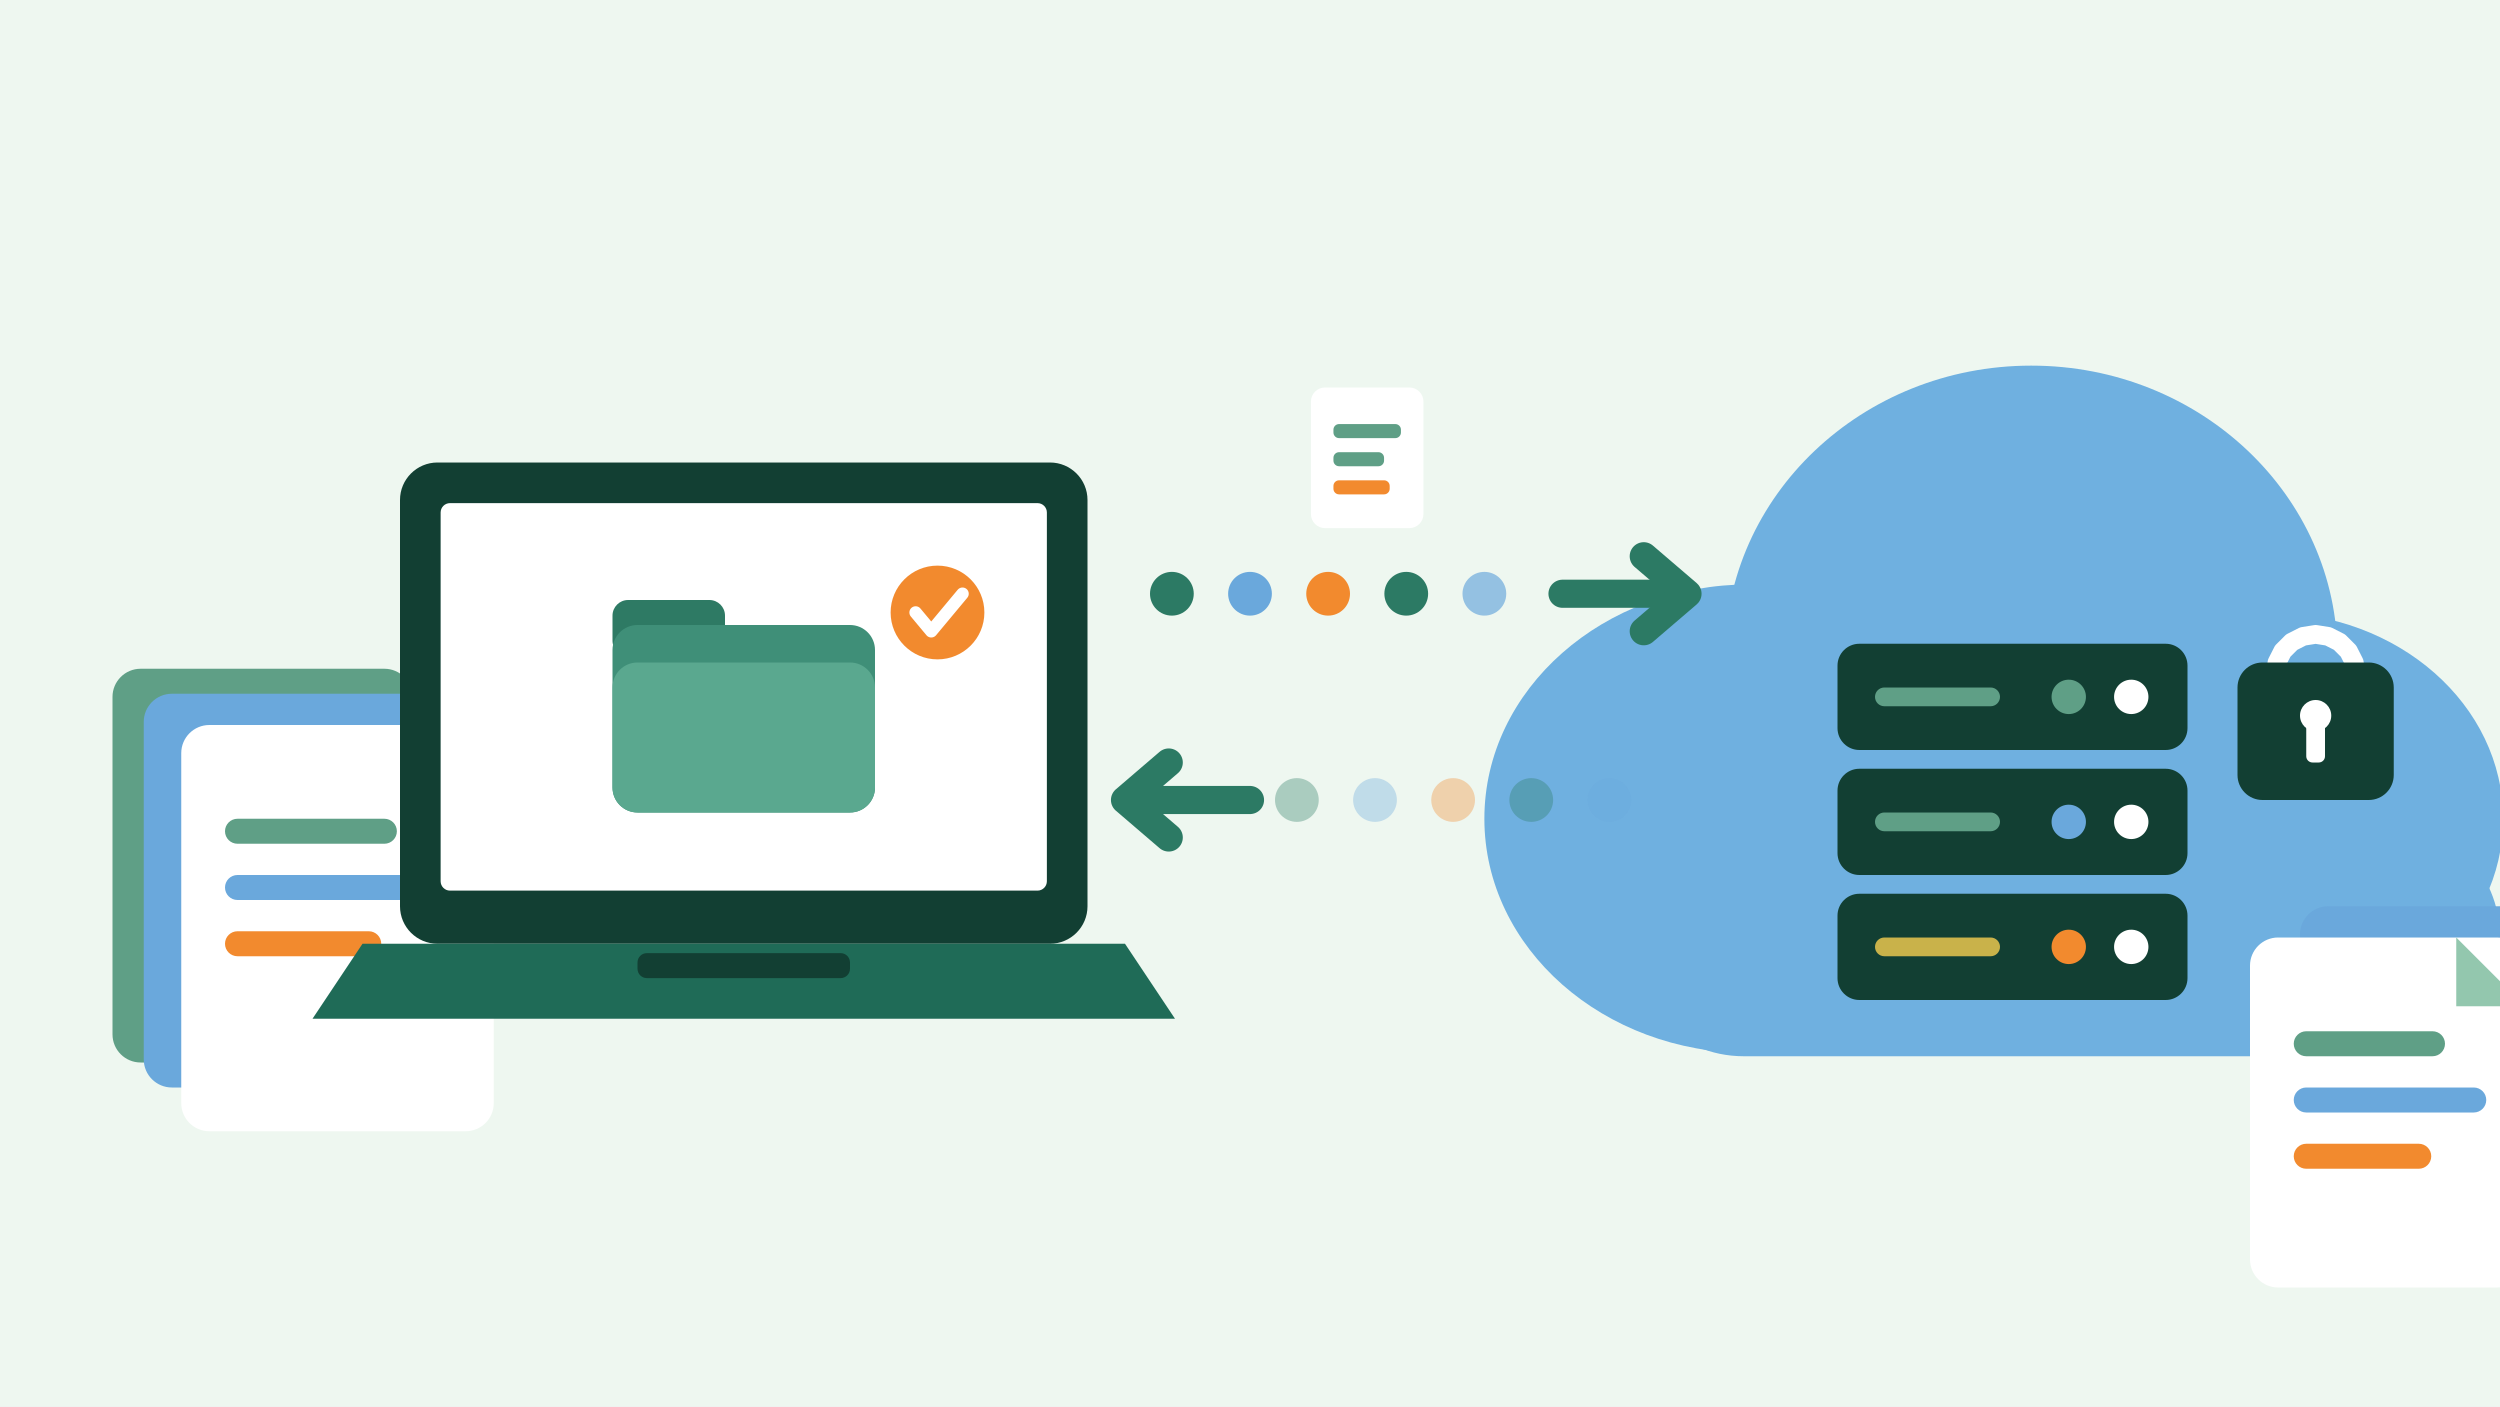
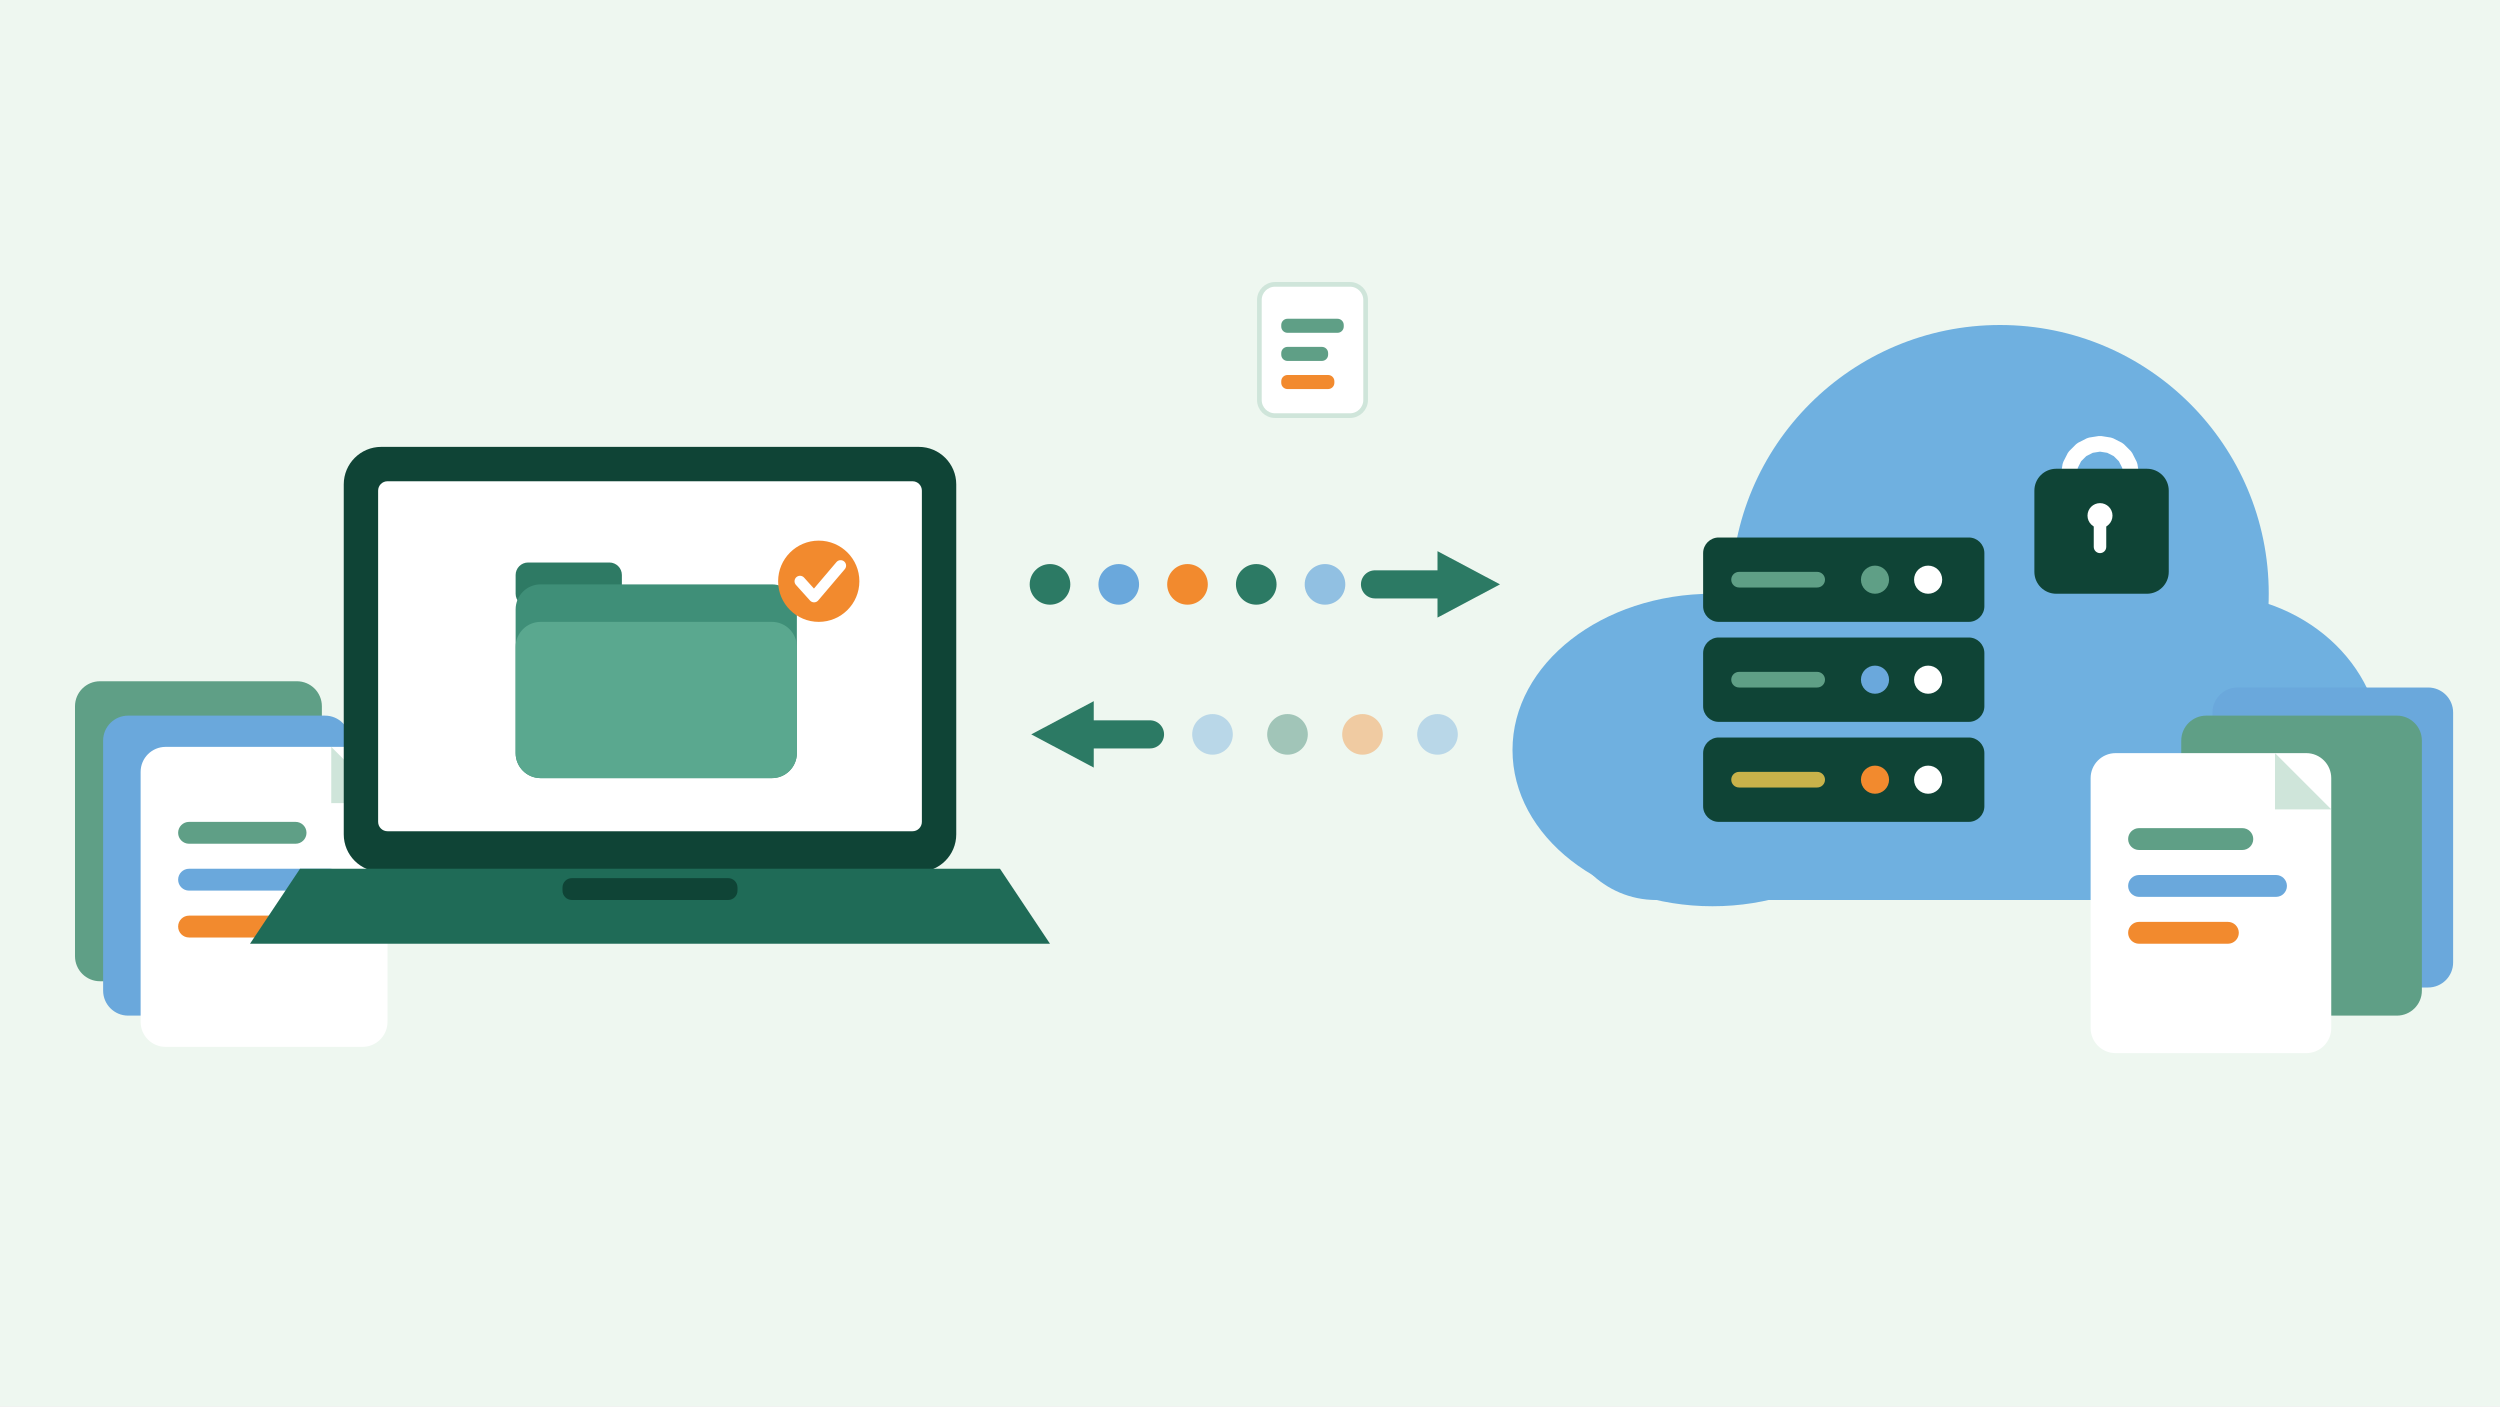
<svg xmlns="http://www.w3.org/2000/svg" viewBox="0 0 800 450" role="img">
  <g>
    <g>
      <rect x="0" y="0" width="800" height="450" fill="#eef7f0" />
    </g>
  </g>
  <g>
    <g>
-       <rect x="36" y="214" width="96" height="126" rx="9" fill="#5f9f86" />
-     </g>
-     <g>
-       <rect x="46" y="222" width="96" height="126" rx="9" fill="#6aa8dc" />
-     </g>
-     <g>
-       <rect x="58" y="232" width="100" height="130" rx="9" fill="#ffffff" />
-     </g>
-     <g>
-       <path d="M136 232 C136 232 158 254 158 254 C158 254 136 254 136 254 C136 254 136 232 136 232Z" fill="#93c7ae" />
-     </g>
-     <g>
-       <rect x="72" y="262" width="55" height="8" rx="4" fill="#5f9f86" />
-     </g>
-     <g>
-       <rect x="72" y="280" width="70" height="8" rx="4" fill="#6aa8dc" />
-     </g>
-     <g>
-       <rect x="72" y="298" width="50" height="8" rx="4" fill="#f28a2e" />
-     </g>
-   </g>
-   <g>
-     <g>
-       <rect x="128" y="148" width="220" height="154" rx="12" fill="#123f33" />
-     </g>
-     <g>
-       <rect x="141" y="161" width="194" height="124" rx="3" fill="#ffffff" />
-     </g>
-     <g>
-       <path d="M116 302 C116 302 360 302 360 302 C360 302 376 326 376 326 C376 326 100 326 100 326 C100 326 116 302 116 302Z" fill="#1f6b57" />
-     </g>
-     <g>
-       <rect x="204" y="305" width="68" height="8" rx="3" fill="#123f33" />
-     </g>
-   </g>
-   <g transform="translate(196 226)">
-     <g>
-       <rect x="0" y="-34" width="36" height="18" rx="5" fill="#2e7a64" />
-     </g>
-     <g>
-       <rect x="0" y="-26" width="84" height="60" rx="8" fill="#3f8f78" />
-     </g>
-     <g>
-       <rect x="0" y="-14" width="84" height="48" rx="8" fill="#5aa88f" />
-     </g>
-   </g>
-   <g transform="translate(300 196)">
-     <g>
-       <ellipse cx="0" cy="0" rx="15" ry="15" fill="#f28a2e" />
-     </g>
-     <g>
-       <path d="M-7 0 C-7 0 -2 6 -2 6 C-2 6 8 -6 8 -6" fill="none" stroke="#ffffff" stroke-width="4" stroke-linecap="round" stroke-linejoin="round" />
-     </g>
-   </g>
-   <g>
-     <g>
-       <ellipse cx="560" cy="262" rx="85" ry="75" fill="#6fb0e0" />
-       <ellipse cx="650" cy="210" rx="98" ry="93" fill="#6fb0e0" />
-       <ellipse cx="726" cy="262" rx="75" ry="66" fill="#6fb0e0" />
-       <rect x="520" y="262" width="280" height="76" rx="38" fill="#6fb0e0" />
-     </g>
-   </g>
-   <g>
-     <g>
-       <rect x="588" y="206" width="112" height="34" rx="7" fill="#123f33" />
-     </g>
-     <g>
-       <rect x="600" y="220" width="40" height="6" rx="3" fill="#5f9f86" />
-     </g>
-     <g>
-       <ellipse cx="662" cy="223" rx="5.5" ry="5.5" fill="#5f9f86" />
-     </g>
-     <g>
-       <ellipse cx="682" cy="223" rx="5.5" ry="5.5" fill="#ffffff" />
-     </g>
-   </g>
-   <g>
-     <g>
-       <rect x="588" y="246" width="112" height="34" rx="7" fill="#123f33" />
-     </g>
-     <g>
-       <rect x="600" y="260" width="40" height="6" rx="3" fill="#5f9f86" />
-     </g>
-     <g>
-       <ellipse cx="662" cy="263" rx="5.5" ry="5.5" fill="#6aa8dc" />
-     </g>
-     <g>
-       <ellipse cx="682" cy="263" rx="5.5" ry="5.5" fill="#ffffff" />
-     </g>
-   </g>
-   <g>
-     <g>
-       <rect x="588" y="286" width="112" height="34" rx="7" fill="#123f33" />
-     </g>
-     <g>
-       <rect x="600" y="300" width="40" height="6" rx="3" fill="#c9b24a" />
-     </g>
-     <g>
-       <ellipse cx="662" cy="303" rx="5.5" ry="5.5" fill="#f28a2e" />
-     </g>
-     <g>
-       <ellipse cx="682" cy="303" rx="5.5" ry="5.5" fill="#ffffff" />
-     </g>
-   </g>
-   <g>
-     <g>
-       <path d="M728 216 C728 216 728.64 211.98 728.64 211.98 C728.64 211.98 730.48 208.36 730.48 208.36 C730.48 208.36 733.36 205.48 733.36 205.48 C733.36 205.48 736.98 203.64 736.98 203.64 C736.98 203.64 741 203 741 203 C741 203 745.02 203.64 745.02 203.64 C745.02 203.64 748.64 205.48 748.64 205.48 C748.64 205.48 751.52 208.36 751.52 208.36 C751.52 208.36 753.36 211.98 753.36 211.98 C753.36 211.98 754 216 754 216" fill="none" stroke="#ffffff" stroke-width="6" stroke-linecap="round" stroke-linejoin="round" />
-     </g>
-     <g>
-       <rect x="716" y="212" width="50" height="44" rx="8" fill="#123f33" />
-     </g>
-     <g>
-       <ellipse cx="741" cy="229" rx="5" ry="5" fill="#ffffff" />
-       <rect x="738" y="230" width="6" height="14" rx="2" fill="#ffffff" />
-     </g>
-   </g>
-   <g>
-     <g>
-       <rect x="736" y="290" width="84" height="112" rx="9" fill="#6aa8dc" />
-     </g>
-     <g>
-       <rect x="720" y="300" width="88" height="112" rx="9" fill="#ffffff" />
-     </g>
-     <g>
-       <path d="M786 300 C786 300 808 322 808 322 C808 322 786 322 786 322 C786 322 786 300 786 300Z" fill="#93c7ae" />
-     </g>
-     <g>
-       <rect x="734" y="330" width="48.4" height="8" rx="4" fill="#5f9f86" />
-     </g>
-     <g>
-       <rect x="734" y="348" width="61.6" height="8" rx="4" fill="#6aa8dc" />
-     </g>
-     <g>
-       <rect x="734" y="366" width="44" height="8" rx="4" fill="#f28a2e" />
-     </g>
-   </g>
-   <g transform="translate(519 190) translate(-519 -190)">
-     <g>
-       <path d="M500 190 C500 190 538 190 538 190" fill="none" stroke="#2c7a64" stroke-width="9" stroke-linecap="round" stroke-linejoin="round" />
-       <path d="M526 178 C526 178 540 190 540 190 C540 190 526 202 526 202" fill="none" stroke="#2c7a64" stroke-width="9" stroke-linecap="round" stroke-linejoin="round" />
-     </g>
-   </g>
-   <g transform="translate(381 256) translate(-381 -256)">
-     <g>
-       <path d="M400 256 C400 256 362 256 362 256" fill="none" stroke="#2c7a64" stroke-width="9" stroke-linecap="round" stroke-linejoin="round" />
-       <path d="M374 244 C374 244 360 256 360 256 C360 256 374 268 374 268" fill="none" stroke="#2c7a64" stroke-width="9" stroke-linecap="round" stroke-linejoin="round" />
-     </g>
-   </g>
-   <g transform="translate(375 190)">
-     <g>
-       <ellipse cx="0" cy="0" rx="7" ry="7" fill="#2c7a64" />
-     </g>
-   </g>
-   <g transform="translate(515 256)" opacity="0.35">
-     <g>
-       <ellipse cx="0" cy="0" rx="7" ry="7" fill="#6aa8dc" />
-     </g>
-   </g>
-   <g transform="translate(400 190)">
-     <g>
-       <ellipse cx="0" cy="0" rx="7" ry="7" fill="#6aa8dc" />
-     </g>
-   </g>
-   <g transform="translate(490 256)" opacity="0.35">
-     <g>
-       <ellipse cx="0" cy="0" rx="7" ry="7" fill="#2c7a64" />
-     </g>
-   </g>
-   <g transform="translate(425 190)">
-     <g>
-       <ellipse cx="0" cy="0" rx="7" ry="7" fill="#f28a2e" />
-     </g>
-   </g>
-   <g transform="translate(465 256)" opacity="0.35">
-     <g>
-       <ellipse cx="0" cy="0" rx="7" ry="7" fill="#f28a2e" />
-     </g>
-   </g>
-   <g transform="translate(450 190)">
-     <g>
-       <ellipse cx="0" cy="0" rx="7" ry="7" fill="#2c7a64" />
-     </g>
-   </g>
-   <g transform="translate(440 256)" opacity="0.35">
-     <g>
-       <ellipse cx="0" cy="0" rx="7" ry="7" fill="#6aa8dc" />
-     </g>
-   </g>
-   <g transform="translate(475 190)" opacity="0.68">
-     <g>
-       <ellipse cx="0" cy="0" rx="7" ry="7" fill="#6aa8dc" />
-     </g>
-   </g>
-   <g transform="translate(415 256)" opacity="0.35">
-     <g>
-       <ellipse cx="0" cy="0" rx="7" ry="7" fill="#2c7a64" />
-     </g>
-   </g>
-   <g transform="translate(437.5 146.5) scale(0.9 0.9)">
-     <g>
-       <rect x="-20" y="-25" width="40" height="50" rx="5" fill="#ffffff" />
-     </g>
-     <g>
-       <rect x="-12" y="-12" width="24" height="5" rx="2" fill="#5f9f86" />
-       <rect x="-12" y="-2" width="18" height="5" rx="2" fill="#5f9f86" />
-     </g>
-     <g>
-       <rect x="-12" y="8" width="20" height="5" rx="2" fill="#f28a2e" />
+       <rect x="24" y="218" width="79" height="96" rx="8" fill="#5f9f86" />
+     </g>
+     <g>
+       <rect x="33" y="229" width="79" height="96" rx="8" fill="#6aa8dc" />
+     </g>
+     <g>
+       <rect x="45" y="239" width="79" height="96" rx="8" fill="#ffffff" />
+     </g>
+     <g>
+       <path d="M106 239 C106 239 124 257 124 257 C124 257 106 257 106 257 C106 257 106 239 106 239Z" fill="#cfe5da" />
+     </g>
+     <g>
+       <rect x="57" y="263" width="41.08" height="7" rx="3.5" fill="#5f9f86" />
+     </g>
+     <g>
+       <rect x="57" y="278" width="52.14" height="7" rx="3.5" fill="#6aa8dc" />
+     </g>
+     <g>
+       <rect x="57" y="293" width="36.34" height="7" rx="3.5" fill="#f28a2e" />
+     </g>
+   </g>
+   <g>
+     <g>
+       <rect x="110" y="143" width="196" height="136" rx="12" fill="#0f4436" />
+     </g>
+     <g>
+       <rect x="121" y="154" width="174" height="112" rx="3" fill="#ffffff" />
+     </g>
+     <g>
+       <path d="M96 278 C96 278 320 278 320 278 C320 278 336 302 336 302 C336 302 80 302 80 302 C80 302 96 278 96 278Z" fill="#1f6b57" />
+     </g>
+     <g>
+       <rect x="180" y="281" width="56" height="7" rx="3" fill="#0f4436" />
+     </g>
+   </g>
+   <g transform="translate(210 218) translate(-210 -218)">
+     <g>
+       <rect x="165" y="180" width="34" height="14" rx="4" fill="#2e7a64" />
+     </g>
+     <g>
+       <rect x="165" y="187" width="90" height="62" rx="8" fill="#3f8f78" />
+     </g>
+     <g>
+       <rect x="165" y="199" width="90" height="50" rx="8" fill="#5aa88f" />
+     </g>
+   </g>
+   <g transform="translate(262 186)">
+     <g>
+       <ellipse cx="0" cy="0" rx="13" ry="13" fill="#f28a2e" />
+     </g>
+     <g>
+       <path d="M-6 0 C-6 0 -1.5 5 -1.5 5 C-1.5 5 7 -5 7 -5" fill="none" stroke="#ffffff" stroke-width="3.5" stroke-linecap="round" stroke-linejoin="round" />
+     </g>
+   </g>
+   <g>
+     <g>
+       <ellipse cx="548" cy="240" rx="64" ry="50" fill="#6fb0e0" />
+       <ellipse cx="640" cy="190" rx="86" ry="86" fill="#6fb0e0" />
+       <ellipse cx="706" cy="240" rx="56" ry="50" fill="#6fb0e0" />
+       <rect x="500" y="228" width="246" height="60" rx="30" fill="#6fb0e0" />
+     </g>
+   </g>
+   <g>
+     <g>
+       <rect x="545" y="172" width="90" height="27" rx="5" fill="#0f4436" />
+     </g>
+     <g>
+       <rect x="554" y="183" width="30" height="5" rx="2.5" fill="#5f9f86" />
+     </g>
+     <g>
+       <ellipse cx="600" cy="185.5" rx="4.5" ry="4.5" fill="#5f9f86" />
+     </g>
+     <g>
+       <ellipse cx="617" cy="185.5" rx="4.5" ry="4.5" fill="#ffffff" />
+     </g>
+   </g>
+   <g>
+     <g>
+       <rect x="545" y="204" width="90" height="27" rx="5" fill="#0f4436" />
+     </g>
+     <g>
+       <rect x="554" y="215" width="30" height="5" rx="2.5" fill="#5f9f86" />
+     </g>
+     <g>
+       <ellipse cx="600" cy="217.5" rx="4.5" ry="4.5" fill="#6aa8dc" />
+     </g>
+     <g>
+       <ellipse cx="617" cy="217.5" rx="4.5" ry="4.5" fill="#ffffff" />
+     </g>
+   </g>
+   <g>
+     <g>
+       <rect x="545" y="236" width="90" height="27" rx="5" fill="#0f4436" />
+     </g>
+     <g>
+       <rect x="554" y="247" width="30" height="5" rx="2.5" fill="#c9b24a" />
+     </g>
+     <g>
+       <ellipse cx="600" cy="249.5" rx="4.5" ry="4.5" fill="#f28a2e" />
+     </g>
+     <g>
+       <ellipse cx="617" cy="249.5" rx="4.5" ry="4.5" fill="#ffffff" />
+     </g>
+   </g>
+   <g>
+     <g>
+       <path d="M662 152 C662 152 662.49 148.91 662.49 148.91 C662.49 148.91 663.91 146.12 663.91 146.12 C663.91 146.12 666.12 143.91 666.12 143.91 C666.12 143.91 668.91 142.49 668.91 142.49 C668.91 142.49 672 142 672 142 C672 142 675.09 142.49 675.09 142.49 C675.09 142.49 677.88 143.91 677.88 143.91 C677.88 143.91 680.09 146.12 680.09 146.12 C680.09 146.12 681.51 148.91 681.51 148.91 C681.51 148.91 682 152 682 152" fill="none" stroke="#ffffff" stroke-width="5" stroke-linecap="round" stroke-linejoin="round" />
+     </g>
+     <g>
+       <rect x="651" y="150" width="43" height="40" rx="7" fill="#0f4436" />
+     </g>
+     <g>
+       <ellipse cx="672" cy="165" rx="4" ry="4" fill="#ffffff" />
+       <rect x="670" y="166" width="4" height="11" rx="2" fill="#ffffff" />
+     </g>
+   </g>
+   <g>
+     <g>
+       <rect x="708" y="220" width="77" height="96" rx="8" fill="#6aa8dc" />
+     </g>
+     <g>
+       <rect x="698" y="229" width="77" height="96" rx="8" fill="#5f9f86" />
+     </g>
+     <g>
+       <rect x="669" y="241" width="77" height="96" rx="8" fill="#ffffff" />
+     </g>
+     <g>
+       <path d="M728 241 C728 241 746 259 746 259 C746 259 728 259 728 259 C728 259 728 241 728 241Z" fill="#cfe5da" />
+     </g>
+     <g>
+       <rect x="681" y="265" width="40.04" height="7" rx="3.5" fill="#5f9f86" />
+     </g>
+     <g>
+       <rect x="681" y="280" width="50.82" height="7" rx="3.5" fill="#6aa8dc" />
+     </g>
+     <g>
+       <rect x="681" y="295" width="35.42" height="7" rx="3.5" fill="#f28a2e" />
+     </g>
+   </g>
+   <g transform="translate(336 187)">
+     <g>
+       <ellipse cx="0" cy="0" rx="6.5" ry="6.5" fill="#2c7a64" />
+     </g>
+   </g>
+   <g transform="translate(358 187)">
+     <g>
+       <ellipse cx="0" cy="0" rx="6.5" ry="6.5" fill="#6aa8dc" />
+     </g>
+   </g>
+   <g transform="translate(380 187)">
+     <g>
+       <ellipse cx="0" cy="0" rx="6.5" ry="6.5" fill="#f28a2e" />
+     </g>
+   </g>
+   <g transform="translate(402 187)">
+     <g>
+       <ellipse cx="0" cy="0" rx="6.5" ry="6.5" fill="#2c7a64" />
+     </g>
+   </g>
+   <g transform="translate(424 187)" opacity="0.7">
+     <g>
+       <ellipse cx="0" cy="0" rx="6.5" ry="6.5" fill="#6aa8dc" />
+     </g>
+   </g>
+   <g transform="translate(460 235)" opacity="0.4">
+     <g>
+       <ellipse cx="0" cy="0" rx="6.5" ry="6.5" fill="#6aa8dc" />
+     </g>
+   </g>
+   <g transform="translate(436 235)" opacity="0.4">
+     <g>
+       <ellipse cx="0" cy="0" rx="6.5" ry="6.5" fill="#f28a2e" />
+     </g>
+   </g>
+   <g transform="translate(412 235)" opacity="0.4">
+     <g>
+       <ellipse cx="0" cy="0" rx="6.5" ry="6.5" fill="#2c7a64" />
+     </g>
+   </g>
+   <g transform="translate(388 235)" opacity="0.4">
+     <g>
+       <ellipse cx="0" cy="0" rx="6.5" ry="6.5" fill="#6aa8dc" />
+     </g>
+   </g>
+   <g transform="translate(460 187) translate(-460 -187)">
+     <g>
+       <path d="M440 187 C440 187 462 187 462 187" fill="none" stroke="#2c7a64" stroke-width="9" stroke-linecap="round" stroke-linejoin="round" />
+     </g>
+     <g>
+       <path d="M480 187 C480 187 460 197.63 460 197.63 C460 197.63 460 176.37 460 176.37 C460 176.37 480 187 480 187Z" fill="#2c7a64" />
+     </g>
+   </g>
+   <g transform="translate(350 235) translate(-350 -235)">
+     <g>
+       <path d="M368 235 C368 235 348 235 348 235" fill="none" stroke="#2c7a64" stroke-width="9" stroke-linecap="round" stroke-linejoin="round" />
+     </g>
+     <g>
+       <path d="M330 235 C330 235 350 224.37 350 224.37 C350 224.37 350 245.63 350 245.63 C350 245.63 330 235 330 235Z" fill="#2c7a64" />
+     </g>
+   </g>
+   <g transform="translate(420 112)">
+     <g>
+       <rect x="-17" y="-21" width="34" height="42" rx="5" fill="#ffffff" stroke="#cfe5da" stroke-width="1.5" stroke-linecap="round" stroke-linejoin="round" />
+     </g>
+     <g>
+       <rect x="-10" y="-10" width="20" height="4.5" rx="2" fill="#5f9f86" />
+       <rect x="-10" y="-1" width="15" height="4.5" rx="2" fill="#5f9f86" />
+     </g>
+     <g>
+       <rect x="-10" y="8" width="17" height="4.5" rx="2" fill="#f28a2e" />
    </g>
  </g>
</svg>
